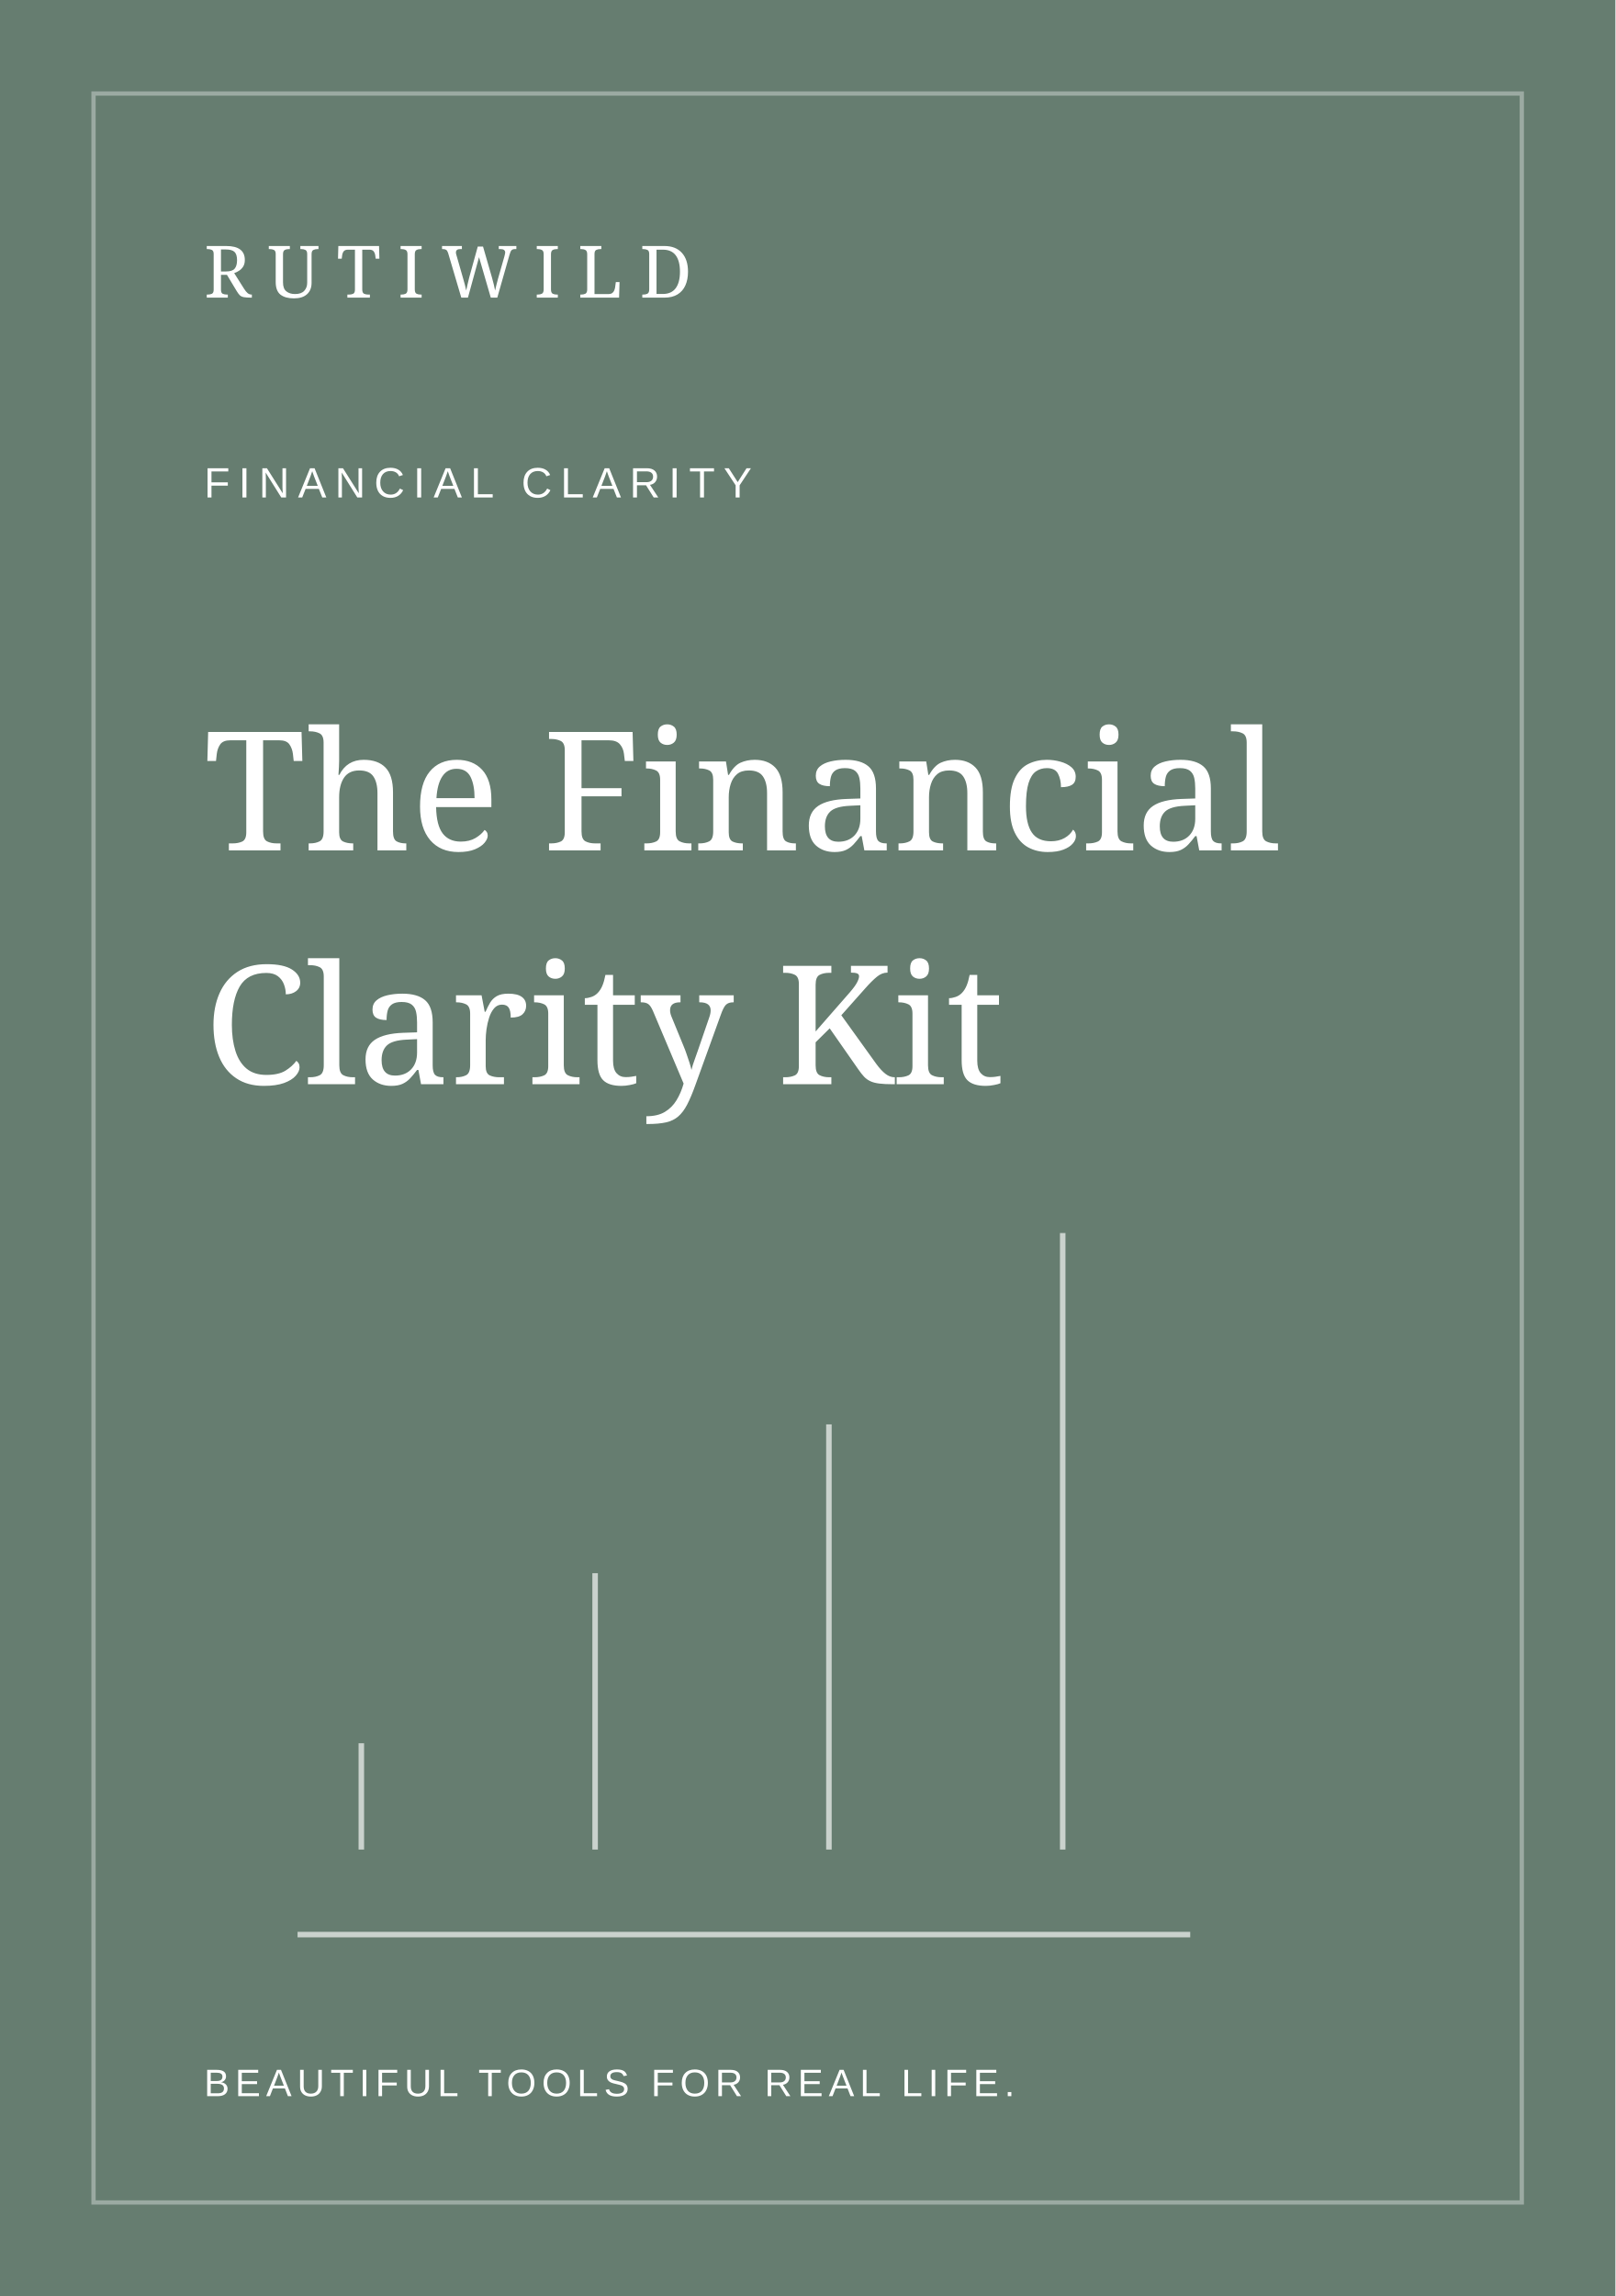
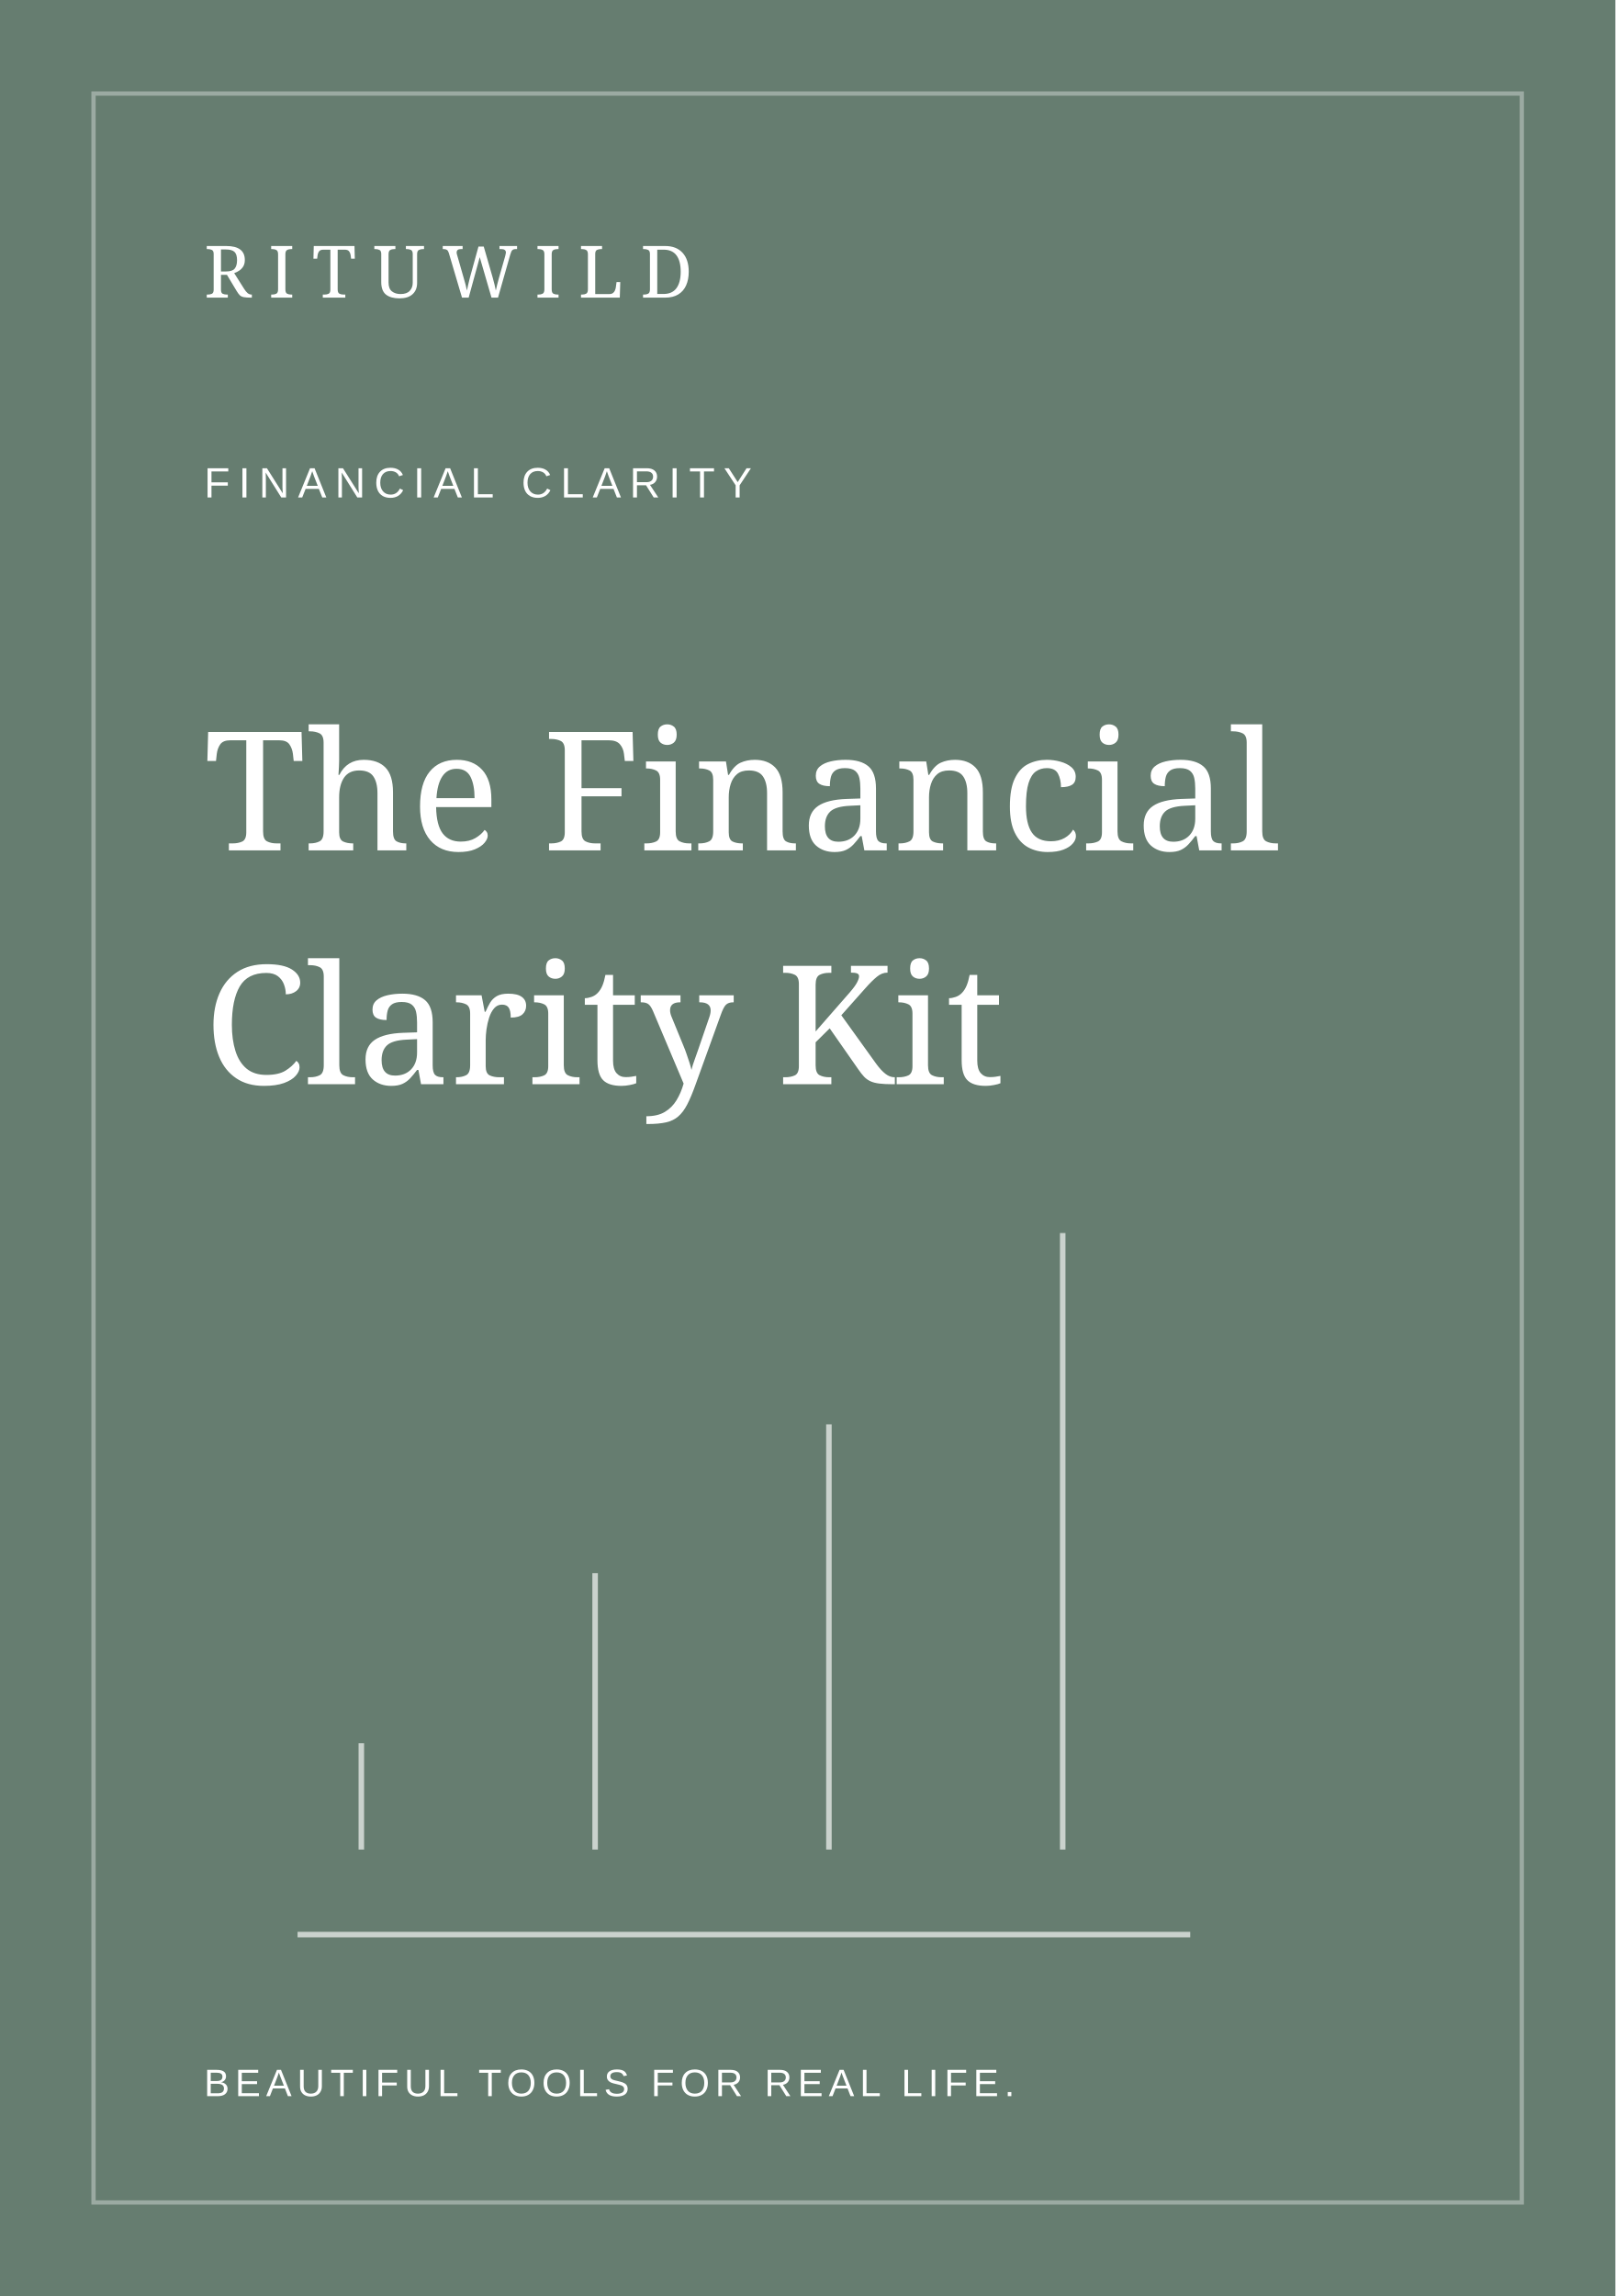
<svg xmlns="http://www.w3.org/2000/svg" width="380" height="540" viewBox="0 0 380 540">
  <rect width="380" height="540" fill="#667D70" />
  <rect x="22" y="22" width="336" height="496" fill="none" stroke="#FFFFFF" opacity=".35" />
  <g fill="#FFFFFF" font-family="Georgia,serif">
-     <text x="48" y="70" font-size="17" letter-spacing="4">RUTIWILD</text>
+     <text x="48" y="70" font-size="17" letter-spacing="4">RITUWILD</text>
    <text x="48" y="117" font-family="Arial,sans-serif" font-size="10" letter-spacing="2">FINANCIAL CLARITY</text>
    <text x="48" y="200" font-size="39">The Financial</text>
    <text x="48" y="255" font-size="39">Clarity Kit</text>
    <text x="48" y="493" font-family="Arial,sans-serif" font-size="9" letter-spacing="1.3">BEAUTIFUL TOOLS FOR REAL LIFE.</text>
  </g>
  <g fill="none" stroke="#FFFFFF" stroke-width="1.3" opacity=".65">
    <path d="M70 455h210M85 435v-25m55 25v-65m55 65v-100m55 100v-145" />
  </g>
</svg>
